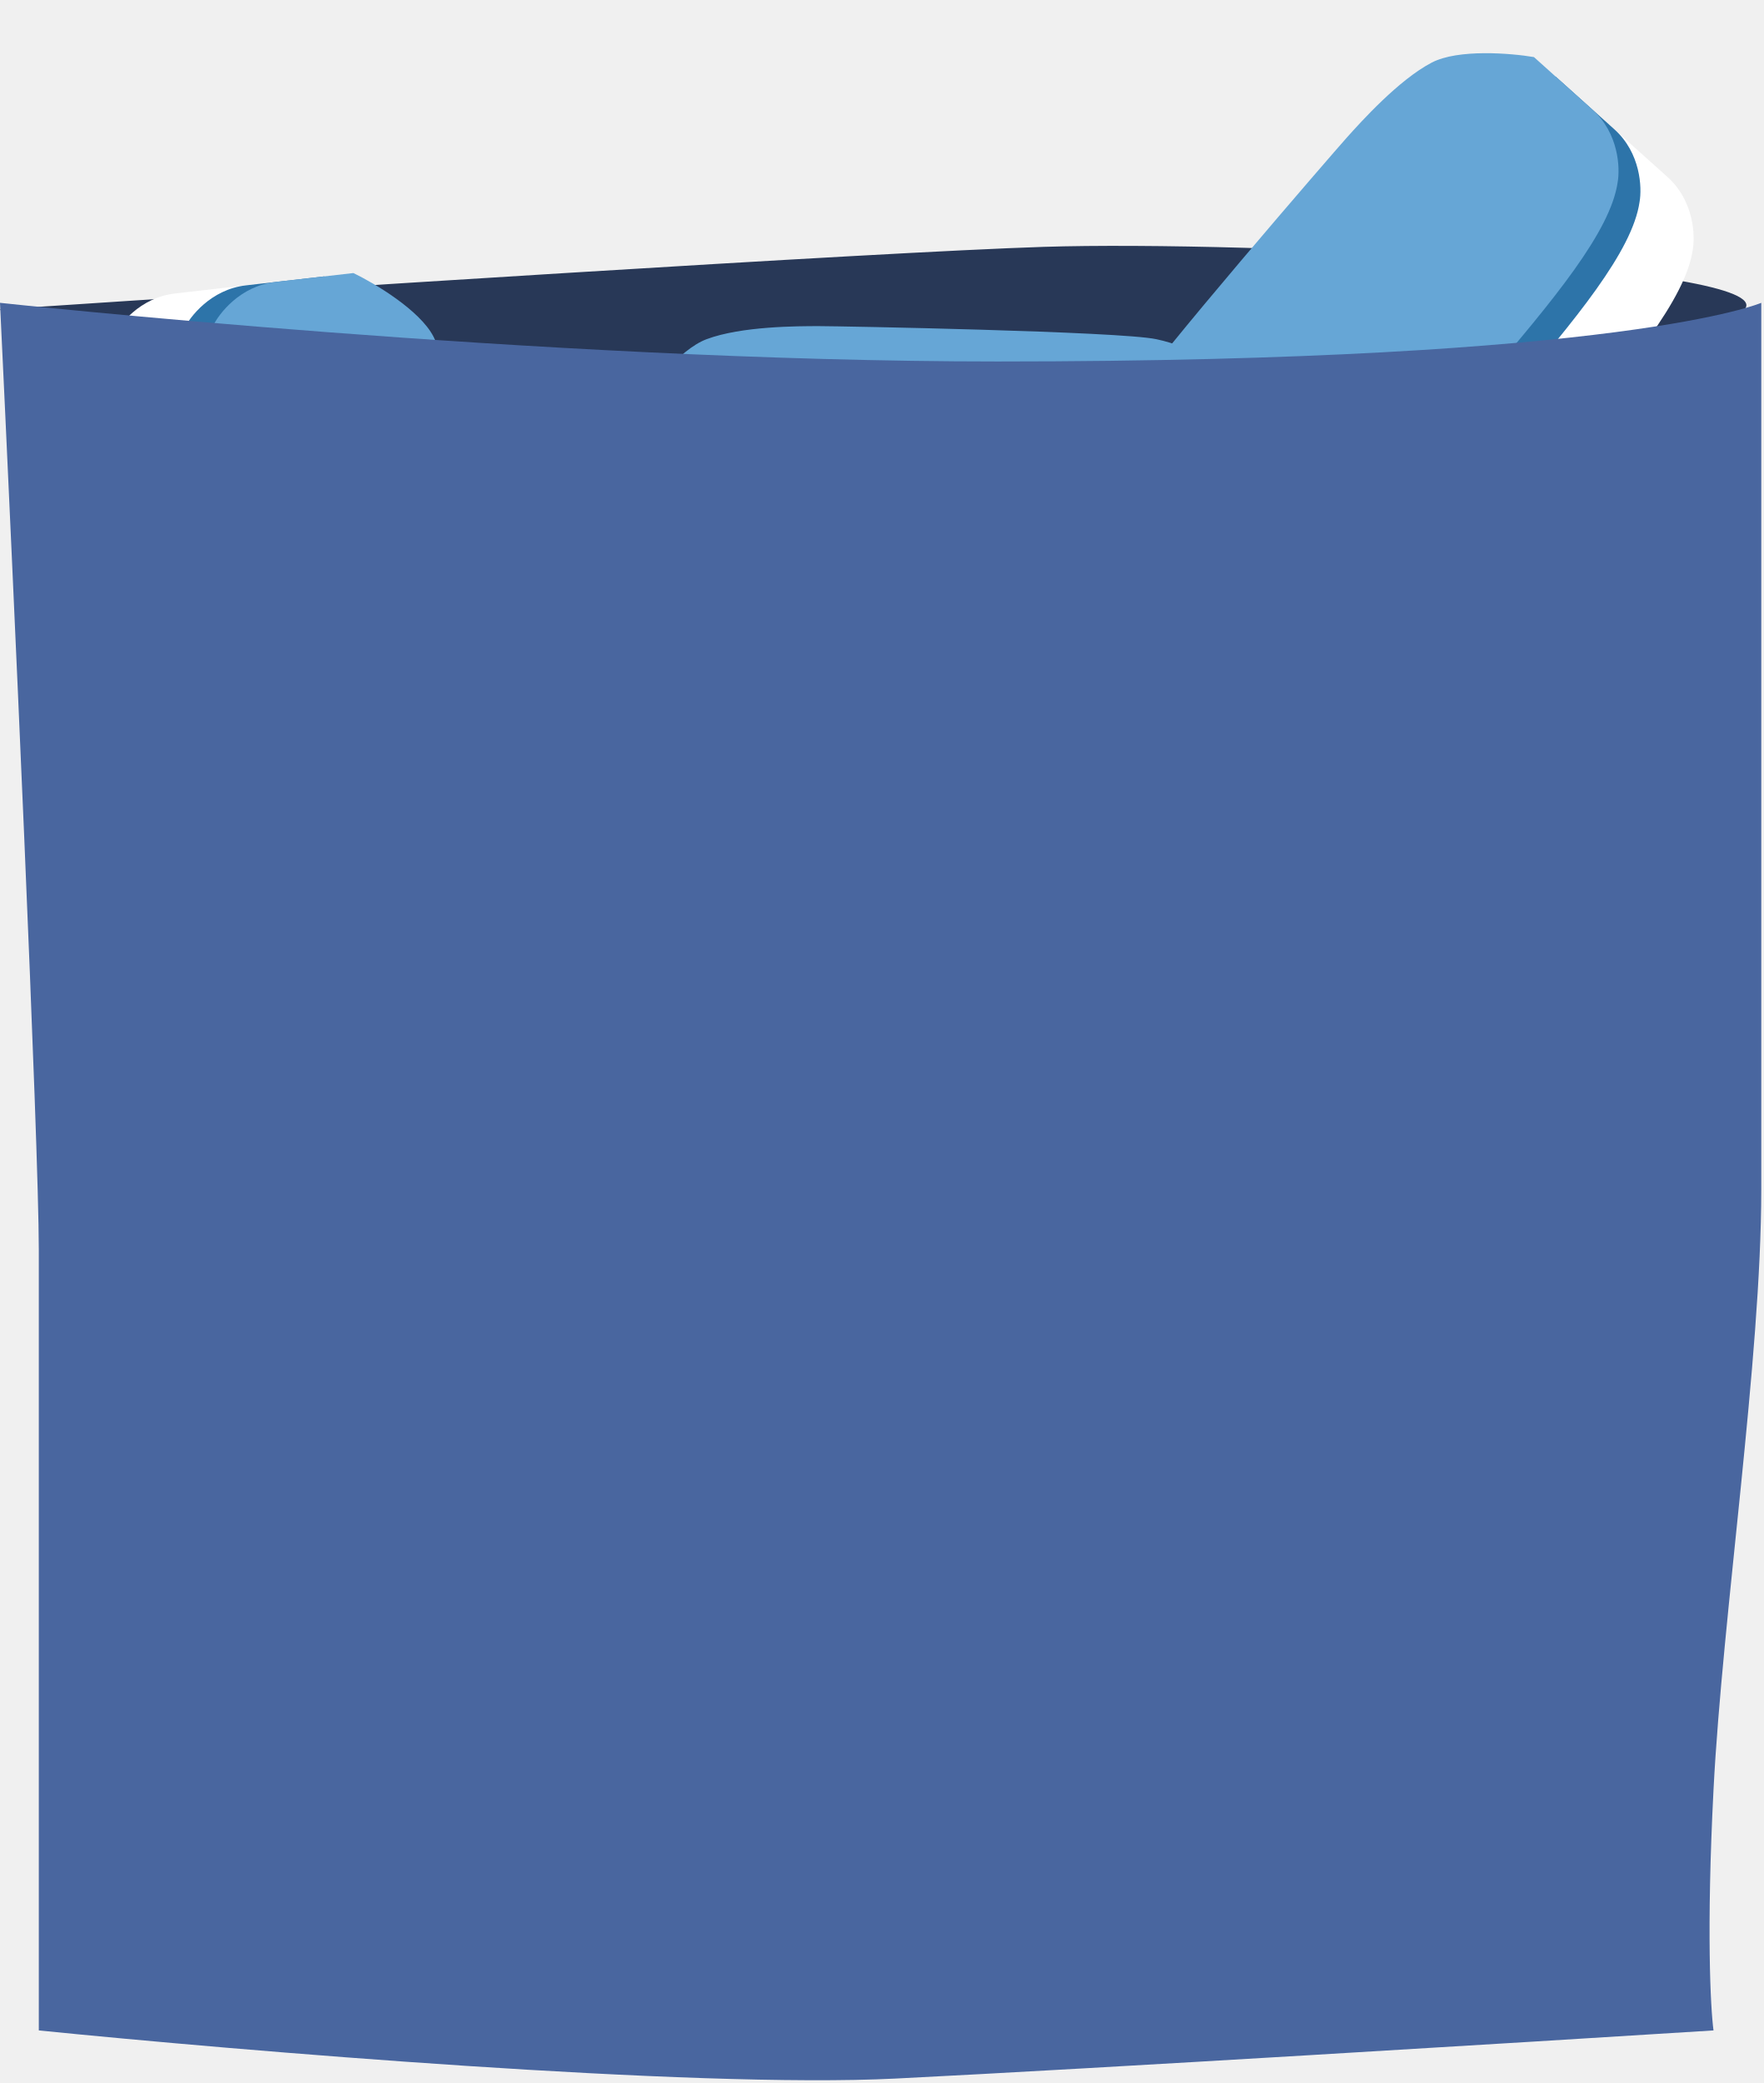
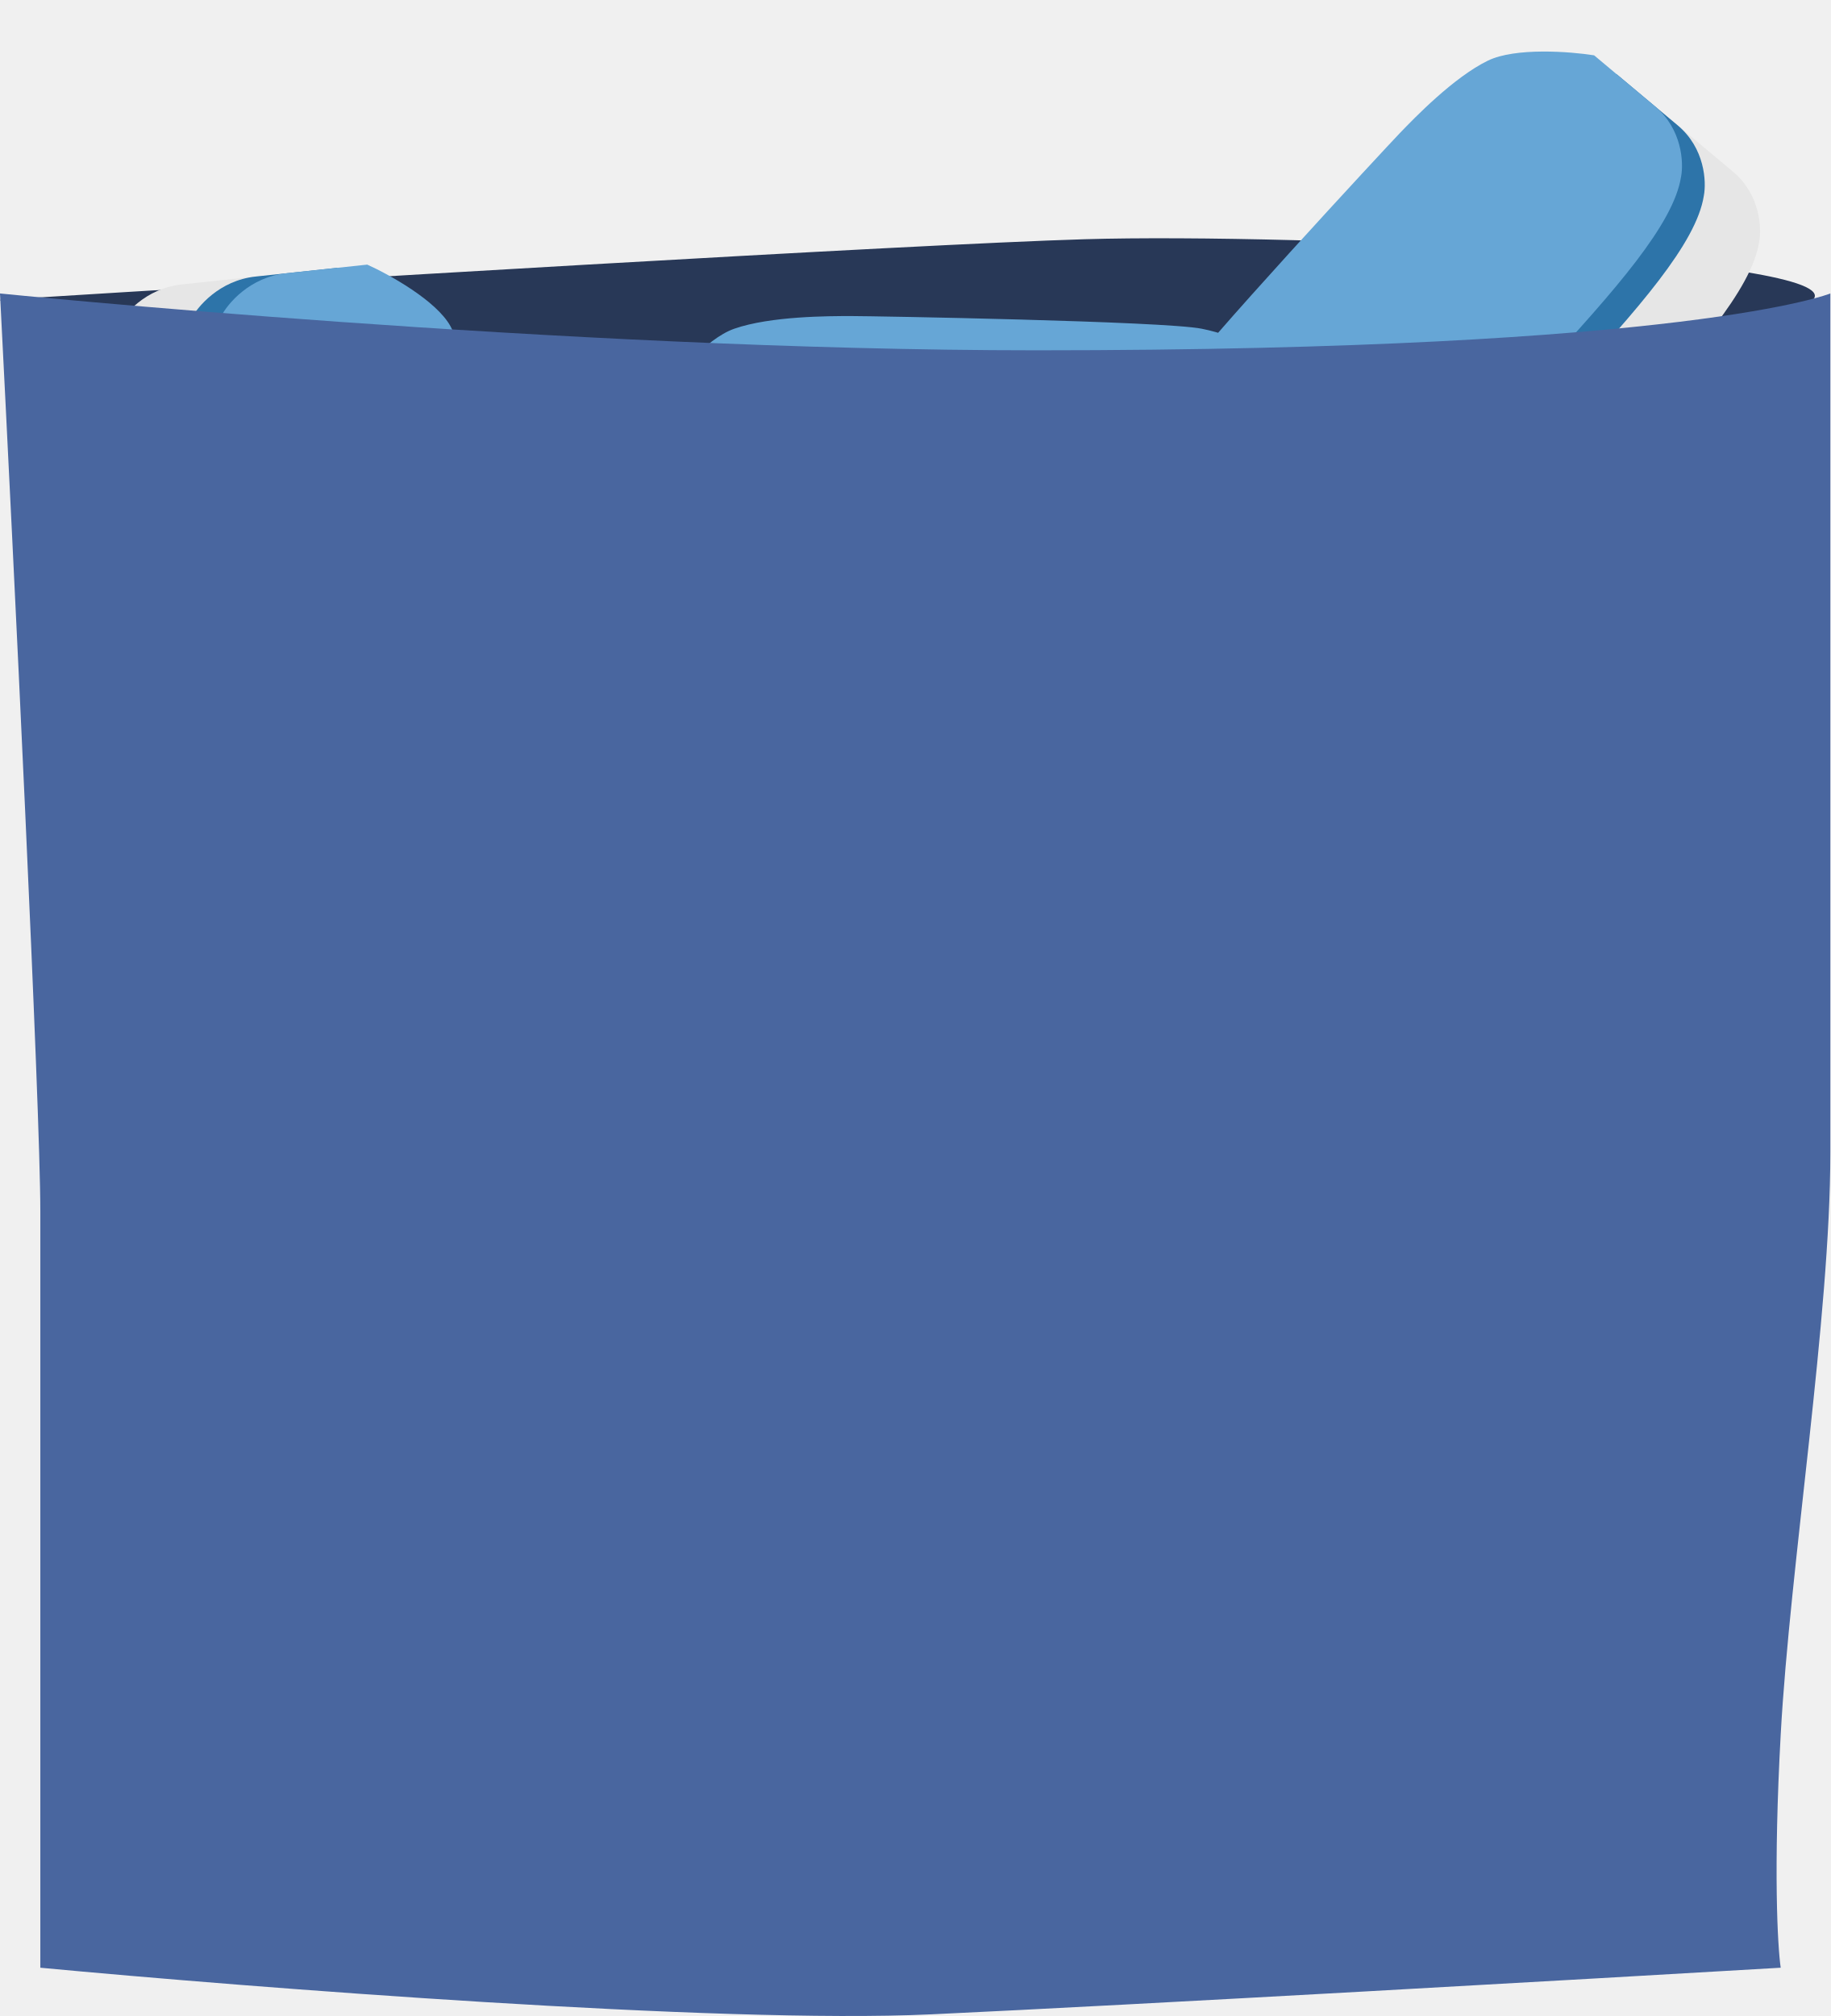
- <svg xmlns="http://www.w3.org/2000/svg" width="298" height="352" viewBox="0 0 298 352" fill="none">
-   <path d="M176.324 41.717C148.29 42.607 47.094 49.133 0 52.285C8.9 62.854 167.98 63.966 193.01 65.079C218.041 66.191 288.681 59.516 294.8 52.285C300.918 45.054 211.366 40.605 176.324 41.717Z" fill="#283857" />
-   <path d="M254.627 21.971C259.092 19.646 267.998 20.386 271.893 21.046L281.775 29.923C286.217 33.913 286.466 39.769 286.035 42.198C284.838 50.509 275.249 62.035 263.429 75.872C252.601 88.547 236.559 107.912 229.227 109.161C223.966 111.295 211.585 101.478 210.337 100.593C210.599 100.301 208.924 99.521 204.759 95.781C199.098 90.695 200.686 84.003 203.834 78.515C206.983 73.027 237.923 37.261 240.285 34.631C242.648 32.001 249.046 24.878 254.627 21.971Z" fill="white" />
-   <path d="M245.638 13.896C250.103 11.571 259.009 12.311 262.904 12.971L272.786 21.849C277.227 25.838 277.477 31.694 277.046 34.123C275.848 42.434 266.26 53.961 254.44 67.797C243.612 80.473 227.57 99.837 220.238 101.086C214.976 103.221 202.596 93.403 201.348 92.518C201.61 92.226 199.934 91.446 195.77 87.706C190.109 82.62 191.697 75.929 194.845 70.44C197.993 64.952 228.934 29.186 231.296 26.556C233.659 23.926 240.057 16.803 245.638 13.896Z" fill="#2D74A9" />
-   <path d="M241.937 10.572C246.402 8.246 255.308 8.986 259.202 9.647L269.085 18.524C273.526 22.514 273.775 28.369 273.345 30.799C272.147 39.11 262.559 50.636 250.739 64.473C239.911 77.148 223.869 96.512 216.537 97.761C211.275 99.896 198.894 90.079 197.647 89.193C197.909 88.901 196.233 88.122 192.069 84.381C186.408 79.296 187.996 72.604 191.144 67.116C194.292 61.627 225.233 25.861 227.595 23.231C229.958 20.601 236.356 13.478 241.937 10.572Z" fill="#66A6D6" />
-   <path d="M56.306 58.838C54.014 54.356 46.326 49.8 42.768 48.083L29.571 49.595C23.639 50.274 20.044 54.903 18.988 57.133C15.15 64.601 16.289 79.551 17.909 97.677C19.394 114.281 21.254 139.358 26.507 144.624C29.559 149.411 45.338 148.58 46.868 148.581C46.824 148.191 48.641 148.527 54.202 147.89C61.763 147.023 64.344 140.649 64.957 134.351C65.57 128.054 61.067 80.977 60.664 77.465C60.262 73.953 59.172 64.44 56.306 58.838Z" fill="white" />
-   <path d="M68.31 57.463C66.018 52.981 58.33 48.425 54.772 46.708L41.575 48.22C35.643 48.899 32.048 53.528 30.992 55.758C27.154 63.226 28.293 78.176 29.913 96.302C31.398 112.906 33.258 137.983 38.511 143.249C41.563 148.036 57.342 147.205 58.872 147.206C58.827 146.816 60.645 147.152 66.206 146.515C73.767 145.648 76.348 139.274 76.961 132.976C77.574 126.679 73.071 79.602 72.668 76.09C72.266 72.578 71.176 63.065 68.31 57.463Z" fill="#2D74A9" />
-   <path d="M73.254 56.896C70.961 52.415 63.273 47.859 59.716 46.141L46.518 47.653C40.587 48.333 36.991 52.962 35.935 55.191C32.097 62.66 33.236 77.61 34.857 95.735C36.341 112.34 38.201 137.417 43.454 142.682C46.507 147.47 62.285 146.639 63.816 146.64C63.771 146.25 65.588 146.585 71.15 145.948C78.71 145.082 81.292 138.707 81.904 132.41C82.517 126.113 78.014 79.036 77.612 75.523C77.209 72.011 76.12 62.499 73.254 56.896Z" fill="#66A6D6" />
-   <path d="M119.391 74.379C114.678 76.147 109.277 83.266 107.165 86.605L107.165 99.889C107.165 105.859 111.355 109.958 113.45 111.261C120.433 115.924 135.415 116.494 153.608 116.947C170.273 117.362 195.399 118.368 201.228 113.749C206.332 111.261 207.302 95.49 207.478 93.97C207.085 93.97 207.625 92.202 207.625 86.605C207.625 78.995 201.586 75.705 195.399 74.379C189.212 73.053 141.929 72.169 138.393 72.169C134.858 72.169 125.283 72.169 119.391 74.379Z" fill="white" />
-   <path d="M119.391 62.296C114.678 64.064 109.277 71.183 107.165 74.522L107.165 87.806C107.165 93.776 111.355 97.875 113.45 99.178C120.433 103.841 135.415 104.411 153.608 104.864C170.273 105.279 195.399 106.285 201.228 101.665C206.332 99.178 207.302 83.407 207.478 81.887C207.085 81.887 207.625 80.119 207.625 74.522C207.625 66.912 201.586 63.622 195.399 62.296C189.212 60.97 141.929 60.086 138.393 60.086C134.858 60.086 125.283 60.086 119.391 62.296Z" fill="#2D74A9" />
-   <path d="M119.391 57.321C114.678 59.089 109.277 66.208 107.165 69.547L107.165 82.831C107.165 88.801 111.355 92.9 113.45 94.203C120.433 98.866 135.415 99.436 153.608 99.889C170.273 100.304 195.399 101.31 201.228 96.69C206.332 94.203 207.302 78.432 207.478 76.912C207.085 76.912 207.625 75.144 207.625 69.547C207.625 61.937 201.586 58.647 195.399 57.321C189.212 55.995 141.929 55.111 138.393 55.111C134.858 55.111 125.283 55.111 119.391 57.321Z" fill="#66A6D6" />
-   <path d="M297.613 200.997V51.173C297.613 51.173 274.921 61.086 168.537 61.086C91.221 61.086 0 51.173 0 51.173C2.186 96.976 6.558 193.121 6.558 211.271V343.117C40.523 346.541 117.028 352.962 151.329 351.25C185.63 349.538 257.763 345.114 289.542 343.117C289.038 339.407 288.332 326.08 289.542 302.45C291.056 272.913 297.613 229.678 297.613 200.997Z" fill="#49669F" />
+ <svg xmlns="http://www.w3.org/2000/svg" width="405" height="446" viewBox="0 0 405 446" fill="none">
+   <path d="M239.946 52.927C201.797 54.056 64.087 62.336 0 66.335C12.111 79.743 228.592 81.155 262.654 82.566C296.715 83.978 392.845 75.509 401.171 66.335C409.498 57.161 287.632 51.516 239.946 52.927Z" fill="#283857" />
+   <path d="M346.502 27.875C352.578 24.925 364.698 25.863 369.998 26.701L383.446 37.964C389.49 43.026 389.829 50.455 389.243 53.537C387.613 64.082 374.565 78.706 358.48 96.26C343.745 112.342 321.915 136.91 311.937 138.494C304.777 141.203 287.929 128.747 286.231 127.624C286.588 127.253 284.307 126.264 278.641 121.519C270.937 115.067 273.098 106.577 277.382 99.614C281.666 92.65 323.771 47.273 326.985 43.936C330.2 40.6 338.907 31.563 346.502 27.875Z" fill="#E6E6E6" />
+   <path d="M334.27 17.631C340.346 14.68 352.466 15.619 357.766 16.457L371.214 27.72C377.258 32.781 377.597 40.211 377.011 43.293C375.381 53.837 362.333 68.461 346.248 86.016C331.513 102.098 309.683 126.665 299.705 128.25C292.545 130.958 275.697 118.503 273.999 117.38C274.356 117.009 272.075 116.02 266.409 111.274C258.705 104.822 260.866 96.332 265.15 89.369C269.434 82.406 311.539 37.029 314.753 33.692C317.968 30.355 326.675 21.318 334.27 17.631Z" fill="#2D74A9" />
+   <path d="M329.233 13.413C335.309 10.462 347.428 11.401 352.729 12.239L366.177 23.502C372.221 28.563 372.56 35.993 371.974 39.075C370.344 49.619 357.296 64.243 341.211 81.798C326.476 97.879 304.646 122.447 294.668 124.032C287.508 126.74 270.66 114.285 268.962 113.162C269.319 112.791 267.038 111.802 261.372 107.056C253.668 100.604 255.829 92.114 260.113 85.151C264.397 78.188 306.501 32.811 309.716 29.474C312.931 26.137 321.638 17.1 329.233 13.413Z" fill="#66A6D6" />
+   <path d="M76.623 74.649C73.503 68.963 63.041 63.183 58.2 61.004L40.24 62.922C32.168 63.784 27.276 69.657 25.839 72.486C20.616 81.961 22.166 100.928 24.371 123.925C26.391 144.991 28.922 176.807 36.071 183.487C40.225 189.561 61.697 188.507 63.779 188.508C63.718 188.013 66.192 188.439 73.759 187.631C84.048 186.532 87.561 178.444 88.395 170.455C89.229 162.465 83.101 102.737 82.553 98.281C82.005 93.825 80.523 81.757 76.623 74.649Z" fill="#E6E6E6" />
+   <path d="M92.959 72.904C89.839 67.218 79.377 61.438 74.536 59.259L56.576 61.177C48.504 62.039 43.612 67.912 42.175 70.741C36.952 80.216 38.502 99.183 40.707 122.18C42.727 143.246 45.258 175.062 52.407 181.742C56.561 187.816 78.033 186.762 80.115 186.764C80.054 186.268 82.528 186.694 90.095 185.886C100.384 184.787 103.897 176.699 104.731 168.71C105.565 160.72 99.436 100.992 98.889 96.536C98.341 92.08 96.859 80.012 92.959 72.904Z" fill="#2D74A9" />
+   <path d="M99.685 72.186C96.565 66.499 86.103 60.72 81.262 58.541L63.302 60.459C55.23 61.321 50.338 67.194 48.901 70.022C43.678 79.498 45.228 98.465 47.433 121.461C49.453 142.528 51.984 174.344 59.133 181.024C63.287 187.098 84.759 186.044 86.841 186.045C86.78 185.55 89.254 185.976 96.821 185.168C107.11 184.069 110.623 175.981 111.457 167.991C112.291 160.002 106.163 100.274 105.615 95.818C105.068 91.362 103.585 79.293 99.685 72.186Z" fill="#66A6D6" />
+   <path d="M162.471 94.367C156.057 96.609 148.707 105.642 145.834 109.878L145.834 126.731C145.834 134.306 151.535 139.506 154.386 141.159C163.889 147.076 184.277 147.798 209.034 148.373C231.713 148.9 265.905 150.177 273.837 144.315C280.783 141.159 282.103 121.151 282.342 119.222C281.807 119.222 282.542 116.98 282.542 109.878C282.542 100.223 274.323 96.049 265.905 94.367C257.486 92.684 193.141 91.563 188.33 91.563C183.519 91.563 170.49 91.563 162.471 94.367Z" fill="#E6E6E6" />
+   <path d="M162.471 79.037C156.057 81.279 148.707 90.312 145.834 94.548L145.834 111.402C145.834 118.977 151.535 124.177 154.386 125.83C163.889 131.746 184.277 132.469 209.034 133.044C231.713 133.57 265.905 134.847 273.837 128.986C280.783 125.83 282.103 105.821 282.342 103.893C281.807 103.893 282.542 101.65 282.542 94.548C282.542 84.893 274.323 80.719 265.905 79.037C257.486 77.355 193.141 76.234 188.33 76.234C183.519 76.234 170.49 76.234 162.471 79.037Z" fill="#2D74A9" />
+   <path d="M162.471 72.724C156.057 74.967 148.707 84 145.834 88.236L145.834 105.089C145.834 112.664 151.535 117.864 154.386 119.517C163.889 125.433 184.277 126.156 209.034 126.731C231.713 127.258 265.905 128.535 273.837 122.673C280.783 119.517 282.103 99.508 282.342 97.58C281.807 97.58 282.542 95.337 282.542 88.236C282.542 78.581 274.323 74.406 265.905 72.724C257.486 71.043 193.141 69.921 188.33 69.921C183.519 69.921 170.49 69.921 162.471 72.724Z" fill="#66A6D6" />
+   <path d="M405 255.01V64.924C405 64.924 374.12 77.5 229.349 77.5C124.136 77.5 0 64.924 0 64.924C2.975 123.036 8.924 245.016 8.924 268.044V435.319C55.144 439.664 159.254 447.811 205.932 445.638C252.61 443.466 350.771 437.854 394.017 435.319C393.331 430.613 392.369 413.704 394.017 383.725C396.076 346.251 405 291.397 405 255.01Z" fill="#49669F" />
</svg>
